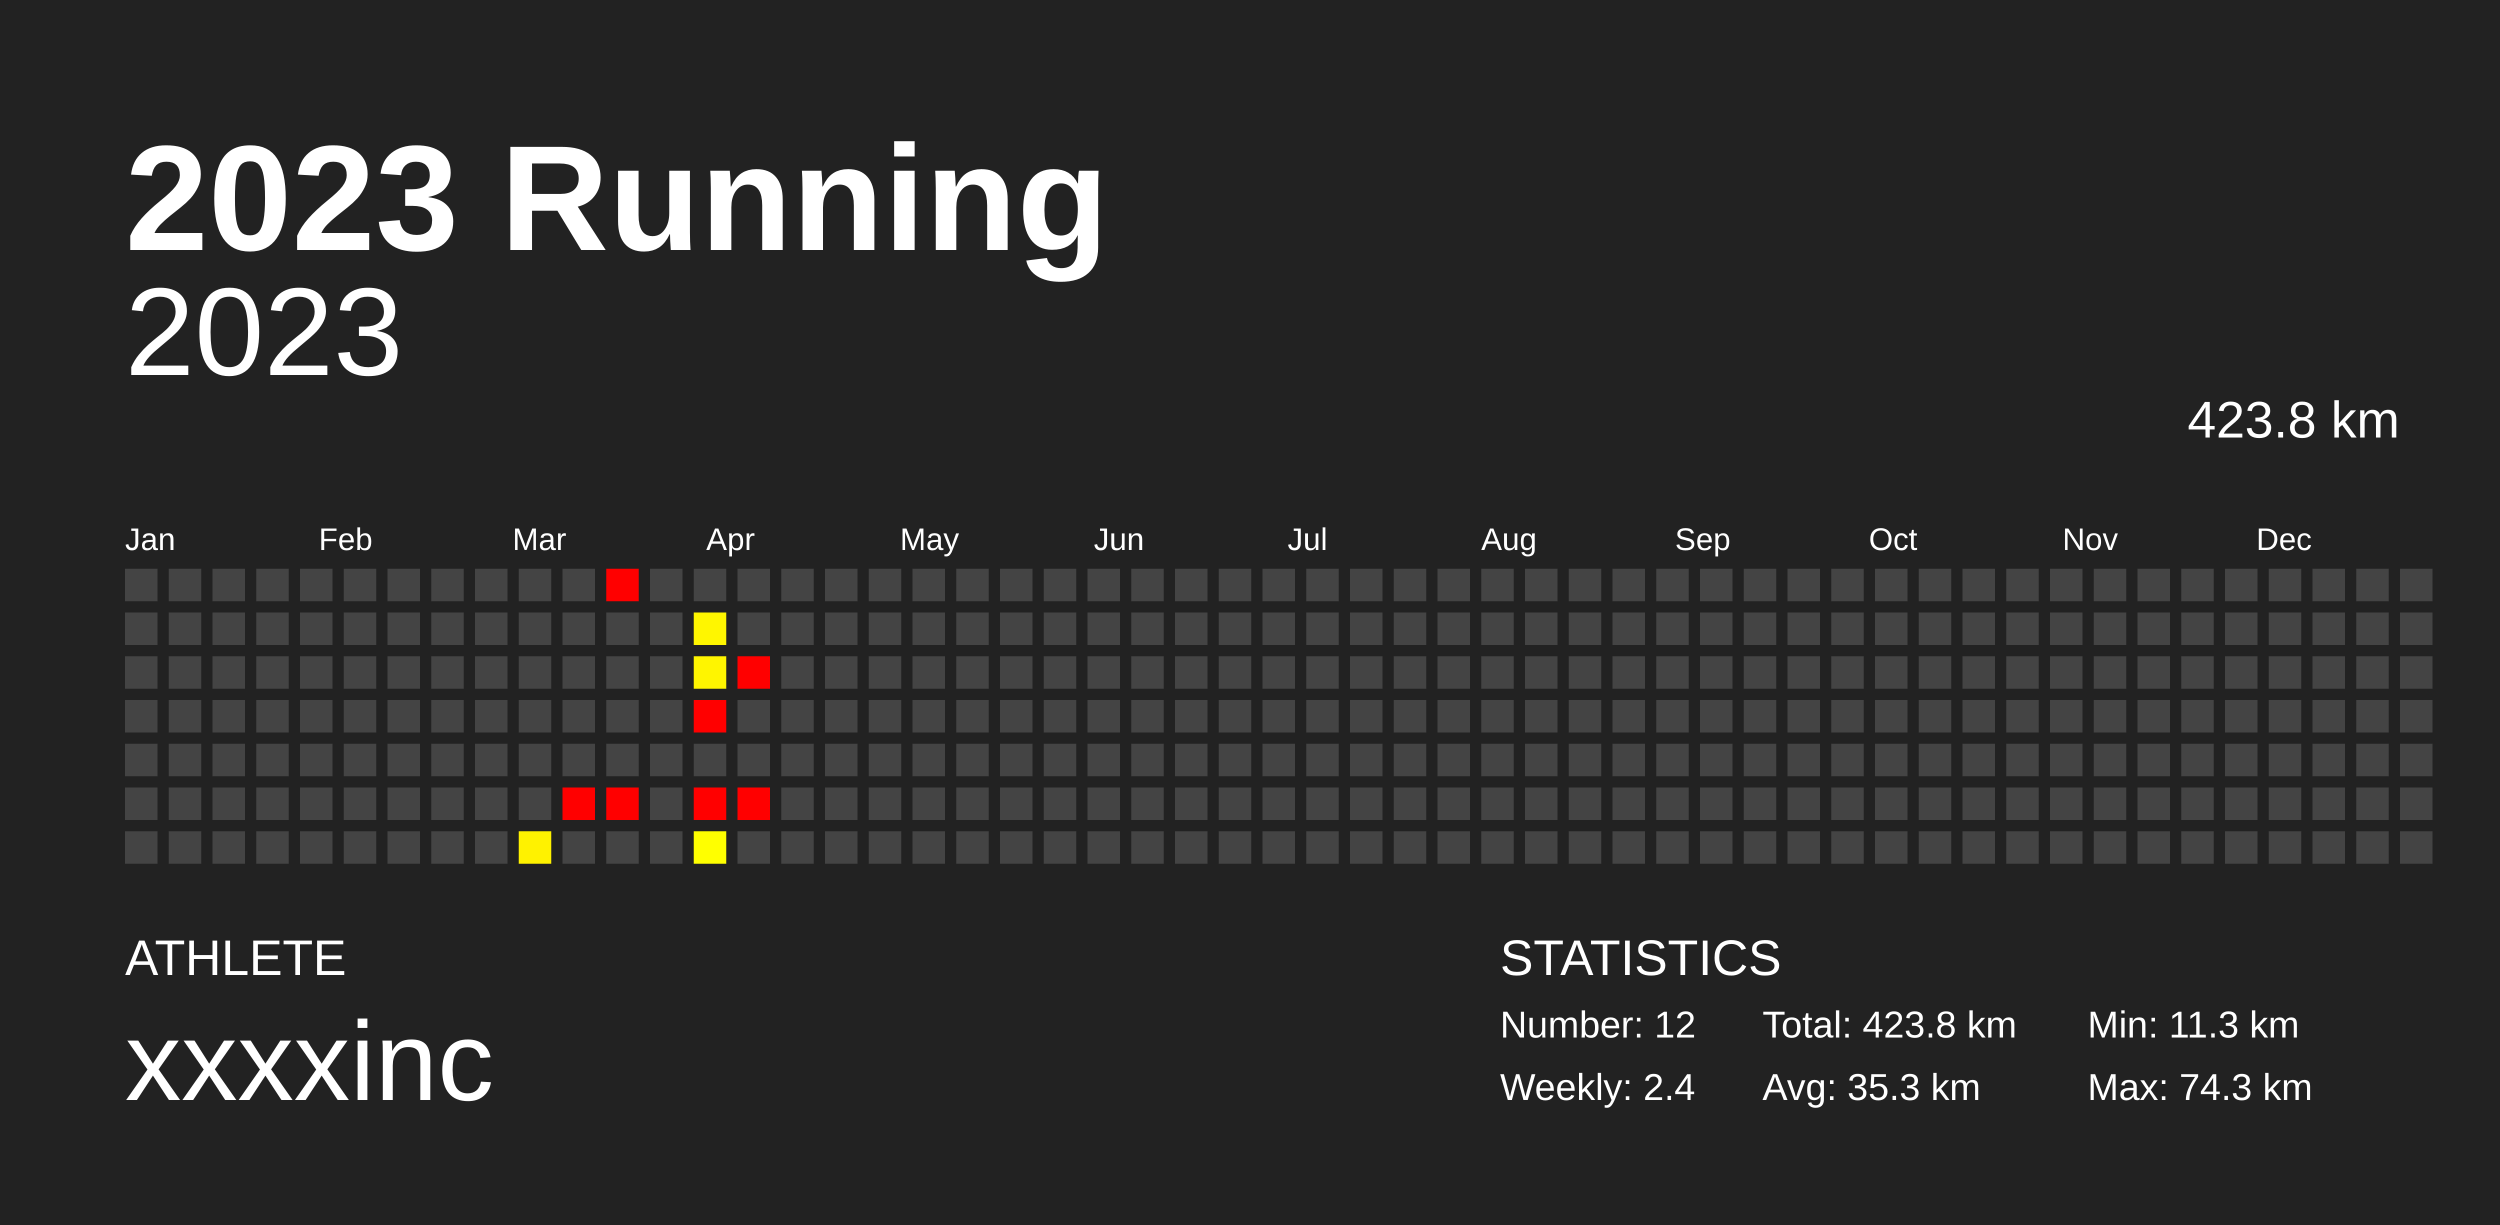
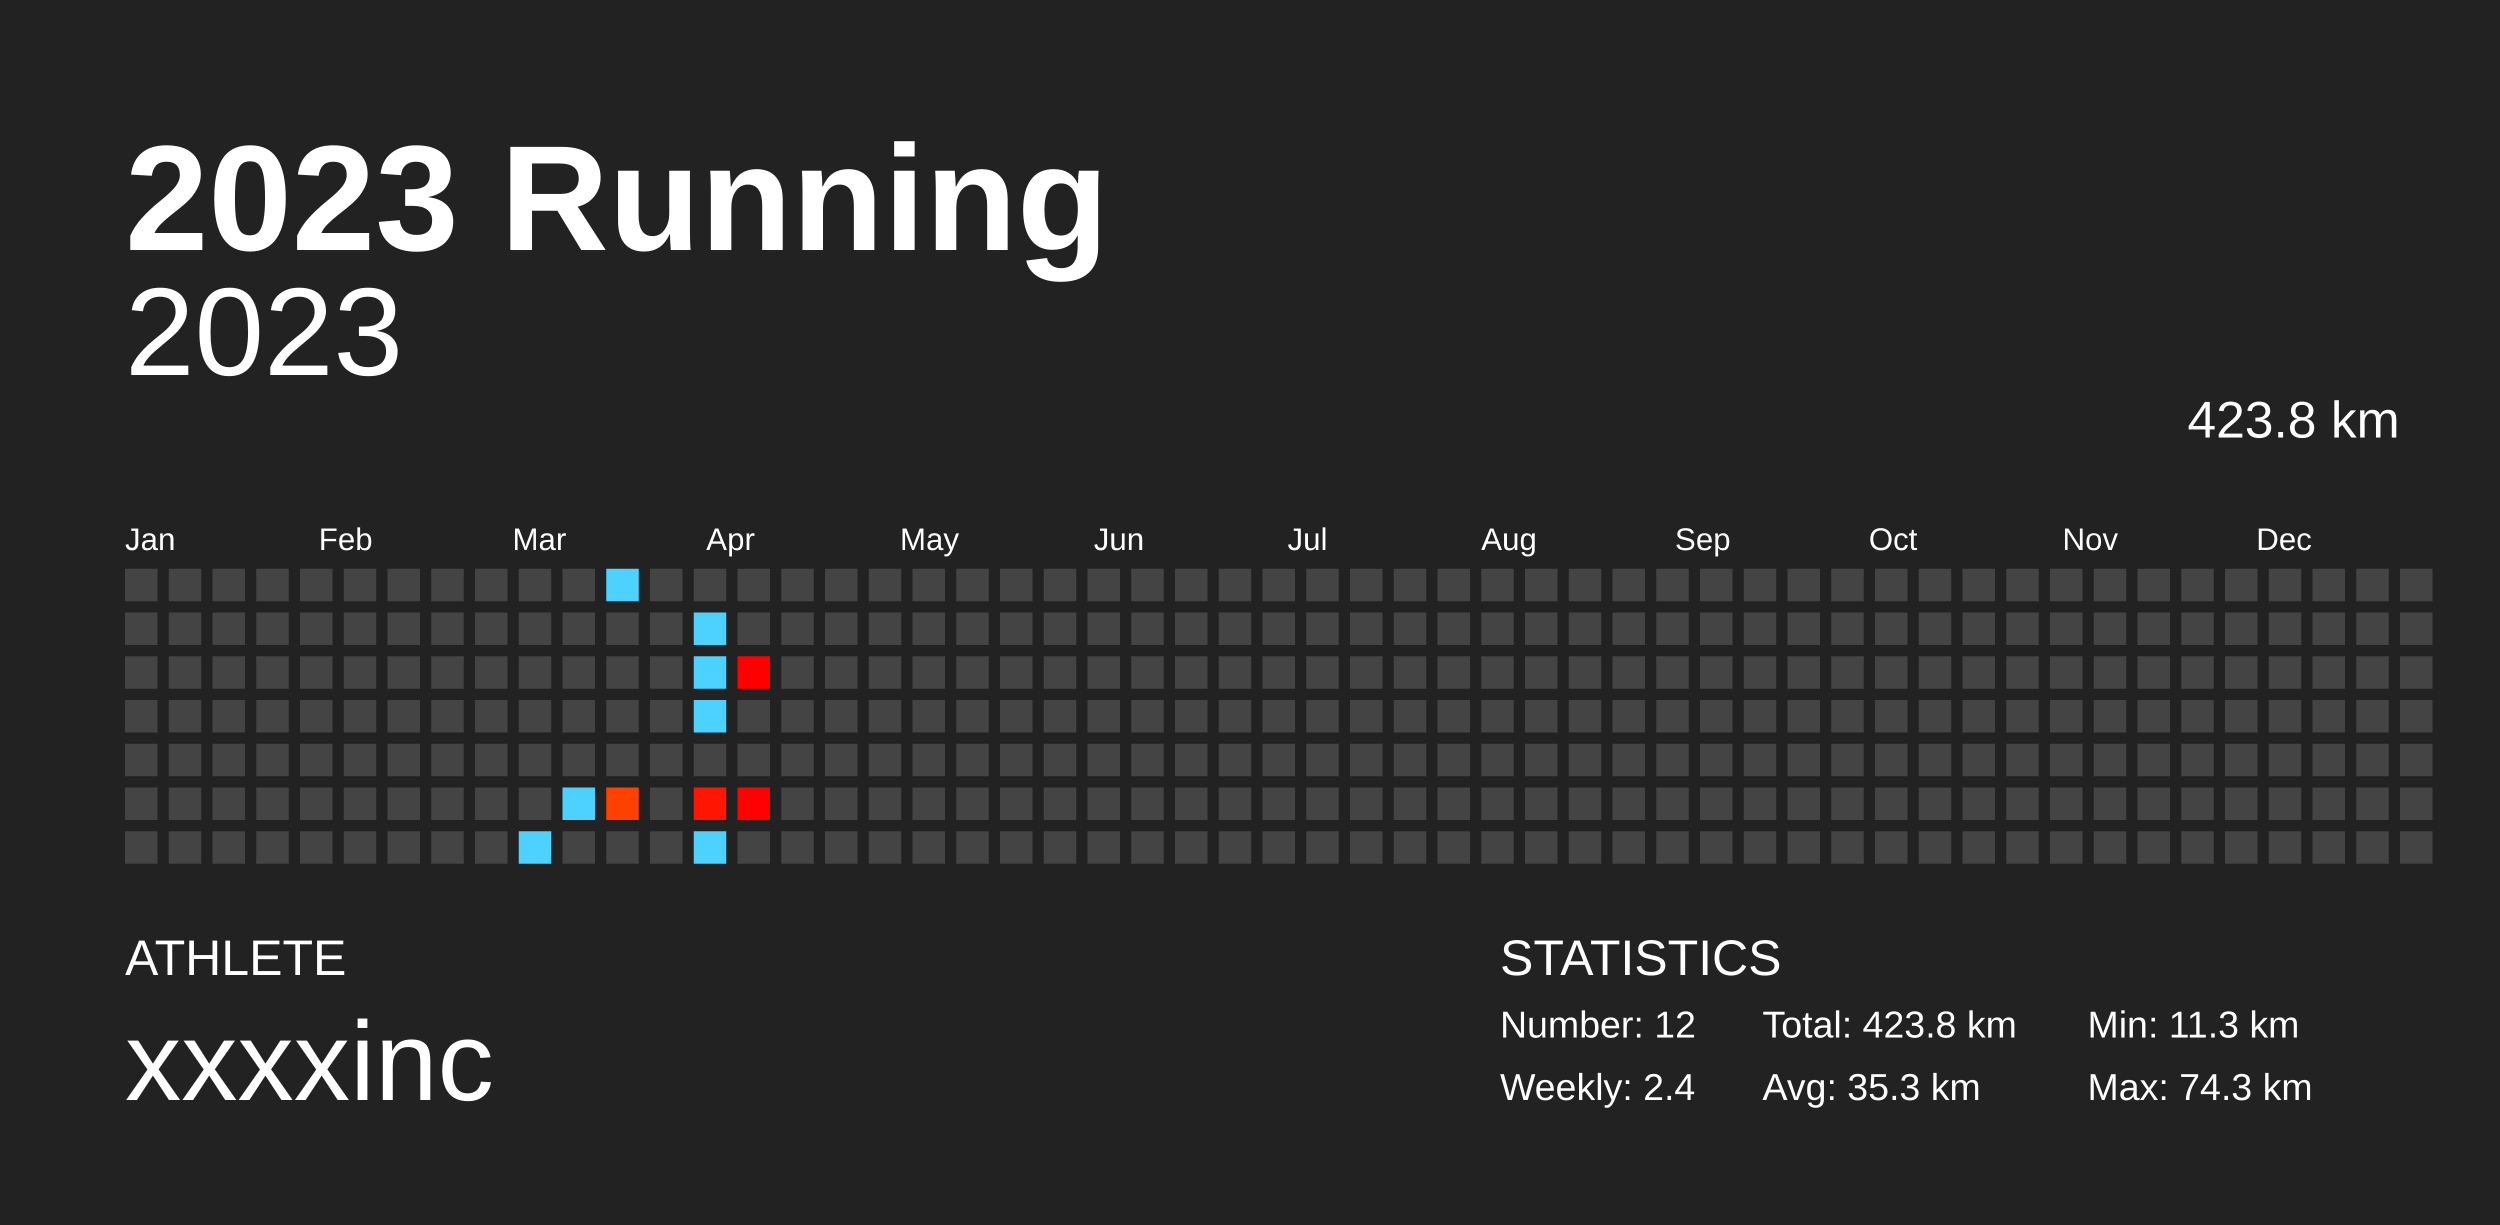
<svg xmlns="http://www.w3.org/2000/svg" baseProfile="full" height="98mm" version="1.1" viewBox="0,0,200,98" width="200mm">
  <defs />
  <rect fill="#222222" height="98" width="200" x="0" y="0" />
  <text fill="#FFFFFF" style="font-size:12px; font-family:Arial; font-weight:bold;" x="10" y="20">2023 Running</text>
  <text fill="#FFFFFF" style="font-size:4px; font-family:Arial" x="10" y="78">ATHLETE</text>
  <text fill="#FFFFFF" style="font-size:9px; font-family:Arial" x="10" y="88">xxxxinc</text>
  <text fill="#FFFFFF" style="font-size:4px; font-family:Arial" x="120" y="78">STATISTICS</text>
  <text fill="#FFFFFF" style="font-size:3px; font-family:Arial" x="120" y="83">Number: 12</text>
  <text fill="#FFFFFF" style="font-size:3px; font-family:Arial" x="120" y="88">Weekly: 2.4</text>
  <text fill="#FFFFFF" style="font-size:3px; font-family:Arial" x="141" y="83">Total: 423.8 km</text>
  <text fill="#FFFFFF" style="font-size:3px; font-family:Arial" x="141" y="88">Avg: 35.3 km</text>
  <text fill="#FFFFFF" style="font-size:3px; font-family:Arial" x="167" y="83">Min: 11.3 km</text>
  <text fill="#FFFFFF" style="font-size:3px; font-family:Arial" x="167" y="88">Max: 74.3 km</text>
  <text alignment-baseline="hanging" fill="#FFFFFF" style="font-size:10.0px; font-family:Arial;" x="10" y="30">2023</text>
  <text alignment-baseline="hanging" fill="#FFFFFF" style="font-size:4.125px; font-family:Arial;" x="175" y="35">423.8 km</text>
  <text fill="#FFFFFF" style="font-size:2.5px; font-family:Arial" x="10.0" y="44">Jan</text>
  <text fill="#FFFFFF" style="font-size:2.5px; font-family:Arial" x="25.5" y="44">Feb</text>
  <text fill="#FFFFFF" style="font-size:2.5px; font-family:Arial" x="41.0" y="44">Mar</text>
  <text fill="#FFFFFF" style="font-size:2.5px; font-family:Arial" x="56.5" y="44">Apr</text>
  <text fill="#FFFFFF" style="font-size:2.5px; font-family:Arial" x="72.0" y="44">May</text>
  <text fill="#FFFFFF" style="font-size:2.5px; font-family:Arial" x="87.5" y="44">Jun</text>
  <text fill="#FFFFFF" style="font-size:2.5px; font-family:Arial" x="103.0" y="44">Jul</text>
  <text fill="#FFFFFF" style="font-size:2.5px; font-family:Arial" x="118.5" y="44">Aug</text>
  <text fill="#FFFFFF" style="font-size:2.5px; font-family:Arial" x="134.0" y="44">Sep</text>
  <text fill="#FFFFFF" style="font-size:2.5px; font-family:Arial" x="149.5" y="44">Oct</text>
  <text fill="#FFFFFF" style="font-size:2.5px; font-family:Arial" x="165.0" y="44">Nov</text>
  <text fill="#FFFFFF" style="font-size:2.5px; font-family:Arial" x="180.5" y="44">Dec</text>
  <rect fill="#444444" height="2.6" width="2.6" x="10.0" y="45.5" />
  <rect fill="#444444" height="2.6" width="2.6" x="10.0" y="49.0" />
  <rect fill="#444444" height="2.6" width="2.6" x="10.0" y="52.5" />
  <rect fill="#444444" height="2.6" width="2.6" x="10.0" y="56.0" />
  <rect fill="#444444" height="2.6" width="2.6" x="10.0" y="59.5" />
  <rect fill="#444444" height="2.6" width="2.6" x="10.0" y="63.0" />
  <rect fill="#444444" height="2.6" width="2.6" x="10.0" y="66.5" />
  <rect fill="#444444" height="2.6" width="2.6" x="13.5" y="45.5" />
  <rect fill="#444444" height="2.6" width="2.6" x="13.5" y="49.0" />
  <rect fill="#444444" height="2.6" width="2.6" x="13.5" y="52.5" />
  <rect fill="#444444" height="2.6" width="2.6" x="13.5" y="56.0" />
  <rect fill="#444444" height="2.6" width="2.6" x="13.5" y="59.5" />
  <rect fill="#444444" height="2.6" width="2.6" x="13.5" y="63.0" />
  <rect fill="#444444" height="2.6" width="2.6" x="13.5" y="66.5" />
  <rect fill="#444444" height="2.6" width="2.6" x="17.0" y="45.5" />
  <rect fill="#444444" height="2.6" width="2.6" x="17.0" y="49.0" />
  <rect fill="#444444" height="2.6" width="2.6" x="17.0" y="52.5" />
  <rect fill="#444444" height="2.6" width="2.6" x="17.0" y="56.0" />
  <rect fill="#444444" height="2.6" width="2.6" x="17.0" y="59.5" />
  <rect fill="#444444" height="2.6" width="2.6" x="17.0" y="63.0" />
  <rect fill="#444444" height="2.6" width="2.6" x="17.0" y="66.5" />
  <rect fill="#444444" height="2.6" width="2.6" x="20.5" y="45.5" />
  <rect fill="#444444" height="2.6" width="2.6" x="20.5" y="49.0" />
  <rect fill="#444444" height="2.6" width="2.6" x="20.5" y="52.5" />
  <rect fill="#444444" height="2.6" width="2.6" x="20.5" y="56.0" />
  <rect fill="#444444" height="2.6" width="2.6" x="20.5" y="59.5" />
  <rect fill="#444444" height="2.6" width="2.6" x="20.5" y="63.0" />
  <rect fill="#444444" height="2.6" width="2.6" x="20.5" y="66.5" />
  <rect fill="#444444" height="2.6" width="2.6" x="24.0" y="45.5" />
  <rect fill="#444444" height="2.6" width="2.6" x="24.0" y="49.0" />
  <rect fill="#444444" height="2.6" width="2.6" x="24.0" y="52.5" />
  <rect fill="#444444" height="2.6" width="2.6" x="24.0" y="56.0" />
  <rect fill="#444444" height="2.6" width="2.6" x="24.0" y="59.5" />
  <rect fill="#444444" height="2.6" width="2.6" x="24.0" y="63.0" />
  <rect fill="#444444" height="2.6" width="2.6" x="24.0" y="66.5" />
  <rect fill="#444444" height="2.6" width="2.6" x="27.5" y="45.5" />
  <rect fill="#444444" height="2.6" width="2.6" x="27.5" y="49.0" />
  <rect fill="#444444" height="2.6" width="2.6" x="27.5" y="52.5" />
  <rect fill="#444444" height="2.6" width="2.6" x="27.5" y="56.0" />
  <rect fill="#444444" height="2.6" width="2.6" x="27.5" y="59.5" />
  <rect fill="#444444" height="2.6" width="2.6" x="27.5" y="63.0" />
  <rect fill="#444444" height="2.6" width="2.6" x="27.5" y="66.5" />
  <rect fill="#444444" height="2.6" width="2.6" x="31.0" y="45.5" />
  <rect fill="#444444" height="2.6" width="2.6" x="31.0" y="49.0" />
  <rect fill="#444444" height="2.6" width="2.6" x="31.0" y="52.5" />
  <rect fill="#444444" height="2.6" width="2.6" x="31.0" y="56.0" />
  <rect fill="#444444" height="2.6" width="2.6" x="31.0" y="59.5" />
  <rect fill="#444444" height="2.6" width="2.6" x="31.0" y="63.0" />
  <rect fill="#444444" height="2.6" width="2.6" x="31.0" y="66.5" />
  <rect fill="#444444" height="2.6" width="2.6" x="34.5" y="45.5" />
  <rect fill="#444444" height="2.6" width="2.6" x="34.5" y="49.0" />
  <rect fill="#444444" height="2.6" width="2.6" x="34.5" y="52.5" />
  <rect fill="#444444" height="2.6" width="2.6" x="34.5" y="56.0" />
  <rect fill="#444444" height="2.6" width="2.6" x="34.5" y="59.5" />
  <rect fill="#444444" height="2.6" width="2.6" x="34.5" y="63.0" />
  <rect fill="#444444" height="2.6" width="2.6" x="34.5" y="66.5" />
  <rect fill="#444444" height="2.6" width="2.6" x="38.0" y="45.5" />
  <rect fill="#444444" height="2.6" width="2.6" x="38.0" y="49.0" />
  <rect fill="#444444" height="2.6" width="2.6" x="38.0" y="52.5" />
  <rect fill="#444444" height="2.6" width="2.6" x="38.0" y="56.0" />
  <rect fill="#444444" height="2.6" width="2.6" x="38.0" y="59.5" />
  <rect fill="#444444" height="2.6" width="2.6" x="38.0" y="63.0" />
  <rect fill="#444444" height="2.6" width="2.6" x="38.0" y="66.5" />
  <rect fill="#444444" height="2.6" width="2.6" x="41.5" y="45.5" />
  <rect fill="#444444" height="2.6" width="2.6" x="41.5" y="49.0" />
  <rect fill="#444444" height="2.6" width="2.6" x="41.5" y="52.5" />
  <rect fill="#444444" height="2.6" width="2.6" x="41.5" y="56.0" />
  <rect fill="#444444" height="2.6" width="2.6" x="41.5" y="59.5" />
  <rect fill="#444444" height="2.6" width="2.6" x="41.5" y="63.0" />
-   <rect fill="#fff200" height="2.6" width="2.6" x="41.5" y="66.5" />
+   <rect fill="#4dd2ff" height="2.6" width="2.6" x="41.5" y="66.5" />
  <rect fill="#444444" height="2.6" width="2.6" x="45.0" y="45.5" />
  <rect fill="#444444" height="2.6" width="2.6" x="45.0" y="49.0" />
  <rect fill="#444444" height="2.6" width="2.6" x="45.0" y="52.5" />
  <rect fill="#444444" height="2.6" width="2.6" x="45.0" y="56.0" />
  <rect fill="#444444" height="2.6" width="2.6" x="45.0" y="59.5" />
-   <rect fill="red" height="2.6" width="2.6" x="45.0" y="63.0" />
+   <rect fill="#4dd2ff" height="2.6" width="2.6" x="45.0" y="63.0" />
  <rect fill="#444444" height="2.6" width="2.6" x="45.0" y="66.5" />
-   <rect fill="red" height="2.6" width="2.6" x="48.5" y="45.5" />
+   <rect fill="#4dd2ff" height="2.6" width="2.6" x="48.5" y="45.5" />
  <rect fill="#444444" height="2.6" width="2.6" x="48.5" y="49.0" />
  <rect fill="#444444" height="2.6" width="2.6" x="48.5" y="52.5" />
  <rect fill="#444444" height="2.6" width="2.6" x="48.5" y="56.0" />
  <rect fill="#444444" height="2.6" width="2.6" x="48.5" y="59.5" />
-   <rect fill="red" height="2.6" width="2.6" x="48.5" y="63.0" />
+   <rect fill="#ff4100" height="2.6" width="2.6" x="48.5" y="63.0" />
  <rect fill="#444444" height="2.6" width="2.6" x="48.5" y="66.5" />
  <rect fill="#444444" height="2.6" width="2.6" x="52.0" y="45.5" />
  <rect fill="#444444" height="2.6" width="2.6" x="52.0" y="49.0" />
  <rect fill="#444444" height="2.6" width="2.6" x="52.0" y="52.5" />
  <rect fill="#444444" height="2.6" width="2.6" x="52.0" y="56.0" />
  <rect fill="#444444" height="2.6" width="2.6" x="52.0" y="59.5" />
  <rect fill="#444444" height="2.6" width="2.6" x="52.0" y="63.0" />
  <rect fill="#444444" height="2.6" width="2.6" x="52.0" y="66.5" />
  <rect fill="#444444" height="2.6" width="2.6" x="55.5" y="45.5" />
-   <rect fill="#fff600" height="2.6" width="2.6" x="55.5" y="49.0" />
-   <rect fill="#fff500" height="2.6" width="2.6" x="55.5" y="52.5" />
-   <rect fill="red" height="2.6" width="2.6" x="55.5" y="56.0" />
+   <rect fill="#4dd2ff" height="2.6" width="2.6" x="55.5" y="49.0" />
+   <rect fill="#4dd2ff" height="2.6" width="2.6" x="55.5" y="52.5" />
+   <rect fill="#4dd2ff" height="2.6" width="2.6" x="55.5" y="56.0" />
  <rect fill="#444444" height="2.6" width="2.6" x="55.5" y="59.5" />
-   <rect fill="red" height="2.6" width="2.6" x="55.5" y="63.0" />
-   <rect fill="#ffff00" height="2.6" width="2.6" x="55.5" y="66.5" />
+   <rect fill="#ff1500" height="2.6" width="2.6" x="55.5" y="63.0" />
+   <rect fill="#4dd2ff" height="2.6" width="2.6" x="55.5" y="66.5" />
  <rect fill="#444444" height="2.6" width="2.6" x="59.0" y="45.5" />
  <rect fill="#444444" height="2.6" width="2.6" x="59.0" y="49.0" />
-   <rect fill="red" height="2.6" width="2.6" x="59.0" y="52.5" />
+   <rect fill="#ff0000" height="2.6" width="2.6" x="59.0" y="52.5" />
  <rect fill="#444444" height="2.6" width="2.6" x="59.0" y="56.0" />
  <rect fill="#444444" height="2.6" width="2.6" x="59.0" y="59.5" />
-   <rect fill="red" height="2.6" width="2.6" x="59.0" y="63.0" />
+   <rect fill="#ff0200" height="2.6" width="2.6" x="59.0" y="63.0" />
  <rect fill="#444444" height="2.6" width="2.6" x="59.0" y="66.5" />
  <rect fill="#444444" height="2.6" width="2.6" x="62.5" y="45.5" />
  <rect fill="#444444" height="2.6" width="2.6" x="62.5" y="49.0" />
  <rect fill="#444444" height="2.6" width="2.6" x="62.5" y="52.5" />
  <rect fill="#444444" height="2.6" width="2.6" x="62.5" y="56.0" />
  <rect fill="#444444" height="2.6" width="2.6" x="62.5" y="59.5" />
  <rect fill="#444444" height="2.6" width="2.6" x="62.5" y="63.0" />
  <rect fill="#444444" height="2.6" width="2.6" x="62.5" y="66.5" />
  <rect fill="#444444" height="2.6" width="2.6" x="66.0" y="45.5" />
  <rect fill="#444444" height="2.6" width="2.6" x="66.0" y="49.0" />
  <rect fill="#444444" height="2.6" width="2.6" x="66.0" y="52.5" />
  <rect fill="#444444" height="2.6" width="2.6" x="66.0" y="56.0" />
  <rect fill="#444444" height="2.6" width="2.6" x="66.0" y="59.5" />
  <rect fill="#444444" height="2.6" width="2.6" x="66.0" y="63.0" />
  <rect fill="#444444" height="2.6" width="2.6" x="66.0" y="66.5" />
  <rect fill="#444444" height="2.6" width="2.6" x="69.5" y="45.5" />
  <rect fill="#444444" height="2.6" width="2.6" x="69.5" y="49.0" />
  <rect fill="#444444" height="2.6" width="2.6" x="69.5" y="52.5" />
  <rect fill="#444444" height="2.6" width="2.6" x="69.5" y="56.0" />
  <rect fill="#444444" height="2.6" width="2.6" x="69.5" y="59.5" />
  <rect fill="#444444" height="2.6" width="2.6" x="69.5" y="63.0" />
  <rect fill="#444444" height="2.6" width="2.6" x="69.5" y="66.5" />
  <rect fill="#444444" height="2.6" width="2.6" x="73.0" y="45.5" />
  <rect fill="#444444" height="2.6" width="2.6" x="73.0" y="49.0" />
  <rect fill="#444444" height="2.6" width="2.6" x="73.0" y="52.5" />
  <rect fill="#444444" height="2.6" width="2.6" x="73.0" y="56.0" />
  <rect fill="#444444" height="2.6" width="2.6" x="73.0" y="59.5" />
  <rect fill="#444444" height="2.6" width="2.6" x="73.0" y="63.0" />
  <rect fill="#444444" height="2.6" width="2.6" x="73.0" y="66.5" />
  <rect fill="#444444" height="2.6" width="2.6" x="76.5" y="45.5" />
  <rect fill="#444444" height="2.6" width="2.6" x="76.5" y="49.0" />
  <rect fill="#444444" height="2.6" width="2.6" x="76.5" y="52.5" />
  <rect fill="#444444" height="2.6" width="2.6" x="76.5" y="56.0" />
  <rect fill="#444444" height="2.6" width="2.6" x="76.5" y="59.5" />
  <rect fill="#444444" height="2.6" width="2.6" x="76.5" y="63.0" />
  <rect fill="#444444" height="2.6" width="2.6" x="76.5" y="66.5" />
  <rect fill="#444444" height="2.6" width="2.6" x="80.0" y="45.5" />
  <rect fill="#444444" height="2.6" width="2.6" x="80.0" y="49.0" />
  <rect fill="#444444" height="2.6" width="2.6" x="80.0" y="52.5" />
  <rect fill="#444444" height="2.6" width="2.6" x="80.0" y="56.0" />
  <rect fill="#444444" height="2.6" width="2.6" x="80.0" y="59.5" />
  <rect fill="#444444" height="2.6" width="2.6" x="80.0" y="63.0" />
  <rect fill="#444444" height="2.6" width="2.6" x="80.0" y="66.5" />
  <rect fill="#444444" height="2.6" width="2.6" x="83.5" y="45.5" />
  <rect fill="#444444" height="2.6" width="2.6" x="83.5" y="49.0" />
  <rect fill="#444444" height="2.6" width="2.6" x="83.5" y="52.5" />
  <rect fill="#444444" height="2.6" width="2.6" x="83.5" y="56.0" />
  <rect fill="#444444" height="2.6" width="2.6" x="83.5" y="59.5" />
  <rect fill="#444444" height="2.6" width="2.6" x="83.5" y="63.0" />
  <rect fill="#444444" height="2.6" width="2.6" x="83.5" y="66.5" />
  <rect fill="#444444" height="2.6" width="2.6" x="87.0" y="45.5" />
  <rect fill="#444444" height="2.6" width="2.6" x="87.0" y="49.0" />
  <rect fill="#444444" height="2.6" width="2.6" x="87.0" y="52.5" />
  <rect fill="#444444" height="2.6" width="2.6" x="87.0" y="56.0" />
  <rect fill="#444444" height="2.6" width="2.6" x="87.0" y="59.5" />
  <rect fill="#444444" height="2.6" width="2.6" x="87.0" y="63.0" />
  <rect fill="#444444" height="2.6" width="2.6" x="87.0" y="66.5" />
  <rect fill="#444444" height="2.6" width="2.6" x="90.5" y="45.5" />
  <rect fill="#444444" height="2.6" width="2.6" x="90.5" y="49.0" />
  <rect fill="#444444" height="2.6" width="2.6" x="90.5" y="52.5" />
  <rect fill="#444444" height="2.6" width="2.6" x="90.5" y="56.0" />
  <rect fill="#444444" height="2.6" width="2.6" x="90.5" y="59.5" />
  <rect fill="#444444" height="2.6" width="2.6" x="90.5" y="63.0" />
  <rect fill="#444444" height="2.6" width="2.6" x="90.5" y="66.5" />
  <rect fill="#444444" height="2.6" width="2.6" x="94.0" y="45.5" />
  <rect fill="#444444" height="2.6" width="2.6" x="94.0" y="49.0" />
  <rect fill="#444444" height="2.6" width="2.6" x="94.0" y="52.5" />
  <rect fill="#444444" height="2.6" width="2.6" x="94.0" y="56.0" />
  <rect fill="#444444" height="2.6" width="2.6" x="94.0" y="59.5" />
  <rect fill="#444444" height="2.6" width="2.6" x="94.0" y="63.0" />
  <rect fill="#444444" height="2.6" width="2.6" x="94.0" y="66.5" />
  <rect fill="#444444" height="2.6" width="2.6" x="97.5" y="45.5" />
  <rect fill="#444444" height="2.6" width="2.6" x="97.5" y="49.0" />
  <rect fill="#444444" height="2.6" width="2.6" x="97.5" y="52.5" />
  <rect fill="#444444" height="2.6" width="2.6" x="97.5" y="56.0" />
  <rect fill="#444444" height="2.6" width="2.6" x="97.5" y="59.5" />
  <rect fill="#444444" height="2.6" width="2.6" x="97.5" y="63.0" />
  <rect fill="#444444" height="2.6" width="2.6" x="97.5" y="66.5" />
  <rect fill="#444444" height="2.6" width="2.6" x="101.0" y="45.5" />
  <rect fill="#444444" height="2.6" width="2.6" x="101.0" y="49.0" />
  <rect fill="#444444" height="2.6" width="2.6" x="101.0" y="52.5" />
  <rect fill="#444444" height="2.6" width="2.6" x="101.0" y="56.0" />
  <rect fill="#444444" height="2.6" width="2.6" x="101.0" y="59.5" />
  <rect fill="#444444" height="2.6" width="2.6" x="101.0" y="63.0" />
  <rect fill="#444444" height="2.6" width="2.6" x="101.0" y="66.5" />
  <rect fill="#444444" height="2.6" width="2.6" x="104.5" y="45.5" />
  <rect fill="#444444" height="2.6" width="2.6" x="104.5" y="49.0" />
  <rect fill="#444444" height="2.6" width="2.6" x="104.5" y="52.5" />
  <rect fill="#444444" height="2.6" width="2.6" x="104.5" y="56.0" />
  <rect fill="#444444" height="2.6" width="2.6" x="104.5" y="59.5" />
  <rect fill="#444444" height="2.6" width="2.6" x="104.5" y="63.0" />
  <rect fill="#444444" height="2.6" width="2.6" x="104.5" y="66.5" />
  <rect fill="#444444" height="2.6" width="2.6" x="108.0" y="45.5" />
  <rect fill="#444444" height="2.6" width="2.6" x="108.0" y="49.0" />
  <rect fill="#444444" height="2.6" width="2.6" x="108.0" y="52.5" />
  <rect fill="#444444" height="2.6" width="2.6" x="108.0" y="56.0" />
  <rect fill="#444444" height="2.6" width="2.6" x="108.0" y="59.5" />
  <rect fill="#444444" height="2.6" width="2.6" x="108.0" y="63.0" />
  <rect fill="#444444" height="2.6" width="2.6" x="108.0" y="66.5" />
  <rect fill="#444444" height="2.6" width="2.6" x="111.5" y="45.5" />
  <rect fill="#444444" height="2.6" width="2.6" x="111.5" y="49.0" />
  <rect fill="#444444" height="2.6" width="2.6" x="111.5" y="52.5" />
  <rect fill="#444444" height="2.6" width="2.6" x="111.5" y="56.0" />
  <rect fill="#444444" height="2.6" width="2.6" x="111.5" y="59.5" />
  <rect fill="#444444" height="2.6" width="2.6" x="111.5" y="63.0" />
  <rect fill="#444444" height="2.6" width="2.6" x="111.5" y="66.5" />
  <rect fill="#444444" height="2.6" width="2.6" x="115.0" y="45.5" />
  <rect fill="#444444" height="2.6" width="2.6" x="115.0" y="49.0" />
  <rect fill="#444444" height="2.6" width="2.6" x="115.0" y="52.5" />
  <rect fill="#444444" height="2.6" width="2.6" x="115.0" y="56.0" />
  <rect fill="#444444" height="2.6" width="2.6" x="115.0" y="59.5" />
  <rect fill="#444444" height="2.6" width="2.6" x="115.0" y="63.0" />
  <rect fill="#444444" height="2.6" width="2.6" x="115.0" y="66.5" />
  <rect fill="#444444" height="2.6" width="2.6" x="118.5" y="45.5" />
  <rect fill="#444444" height="2.6" width="2.6" x="118.5" y="49.0" />
  <rect fill="#444444" height="2.6" width="2.6" x="118.5" y="52.5" />
  <rect fill="#444444" height="2.6" width="2.6" x="118.5" y="56.0" />
  <rect fill="#444444" height="2.6" width="2.6" x="118.5" y="59.5" />
  <rect fill="#444444" height="2.6" width="2.6" x="118.5" y="63.0" />
  <rect fill="#444444" height="2.6" width="2.6" x="118.5" y="66.5" />
  <rect fill="#444444" height="2.6" width="2.6" x="122.0" y="45.5" />
  <rect fill="#444444" height="2.6" width="2.6" x="122.0" y="49.0" />
  <rect fill="#444444" height="2.6" width="2.6" x="122.0" y="52.5" />
  <rect fill="#444444" height="2.6" width="2.6" x="122.0" y="56.0" />
  <rect fill="#444444" height="2.6" width="2.6" x="122.0" y="59.5" />
  <rect fill="#444444" height="2.6" width="2.6" x="122.0" y="63.0" />
  <rect fill="#444444" height="2.6" width="2.6" x="122.0" y="66.5" />
  <rect fill="#444444" height="2.6" width="2.6" x="125.5" y="45.5" />
  <rect fill="#444444" height="2.6" width="2.6" x="125.5" y="49.0" />
  <rect fill="#444444" height="2.6" width="2.6" x="125.5" y="52.5" />
  <rect fill="#444444" height="2.6" width="2.6" x="125.5" y="56.0" />
  <rect fill="#444444" height="2.6" width="2.6" x="125.5" y="59.5" />
  <rect fill="#444444" height="2.6" width="2.6" x="125.5" y="63.0" />
  <rect fill="#444444" height="2.6" width="2.6" x="125.5" y="66.5" />
  <rect fill="#444444" height="2.6" width="2.6" x="129.0" y="45.5" />
  <rect fill="#444444" height="2.6" width="2.6" x="129.0" y="49.0" />
  <rect fill="#444444" height="2.6" width="2.6" x="129.0" y="52.5" />
  <rect fill="#444444" height="2.6" width="2.6" x="129.0" y="56.0" />
  <rect fill="#444444" height="2.6" width="2.6" x="129.0" y="59.5" />
  <rect fill="#444444" height="2.6" width="2.6" x="129.0" y="63.0" />
  <rect fill="#444444" height="2.6" width="2.6" x="129.0" y="66.5" />
  <rect fill="#444444" height="2.6" width="2.6" x="132.5" y="45.5" />
  <rect fill="#444444" height="2.6" width="2.6" x="132.5" y="49.0" />
  <rect fill="#444444" height="2.6" width="2.6" x="132.5" y="52.5" />
  <rect fill="#444444" height="2.6" width="2.6" x="132.5" y="56.0" />
  <rect fill="#444444" height="2.6" width="2.6" x="132.5" y="59.5" />
  <rect fill="#444444" height="2.6" width="2.6" x="132.5" y="63.0" />
  <rect fill="#444444" height="2.6" width="2.6" x="132.5" y="66.5" />
  <rect fill="#444444" height="2.6" width="2.6" x="136.0" y="45.5" />
  <rect fill="#444444" height="2.6" width="2.6" x="136.0" y="49.0" />
  <rect fill="#444444" height="2.6" width="2.6" x="136.0" y="52.5" />
  <rect fill="#444444" height="2.6" width="2.6" x="136.0" y="56.0" />
  <rect fill="#444444" height="2.6" width="2.6" x="136.0" y="59.5" />
  <rect fill="#444444" height="2.6" width="2.6" x="136.0" y="63.0" />
  <rect fill="#444444" height="2.6" width="2.6" x="136.0" y="66.5" />
  <rect fill="#444444" height="2.6" width="2.6" x="139.5" y="45.5" />
  <rect fill="#444444" height="2.6" width="2.6" x="139.5" y="49.0" />
  <rect fill="#444444" height="2.6" width="2.6" x="139.5" y="52.5" />
  <rect fill="#444444" height="2.6" width="2.6" x="139.5" y="56.0" />
  <rect fill="#444444" height="2.6" width="2.6" x="139.5" y="59.5" />
  <rect fill="#444444" height="2.6" width="2.6" x="139.5" y="63.0" />
  <rect fill="#444444" height="2.6" width="2.6" x="139.5" y="66.5" />
  <rect fill="#444444" height="2.6" width="2.6" x="143.0" y="45.5" />
  <rect fill="#444444" height="2.6" width="2.6" x="143.0" y="49.0" />
  <rect fill="#444444" height="2.6" width="2.6" x="143.0" y="52.5" />
  <rect fill="#444444" height="2.6" width="2.6" x="143.0" y="56.0" />
  <rect fill="#444444" height="2.6" width="2.6" x="143.0" y="59.5" />
  <rect fill="#444444" height="2.6" width="2.6" x="143.0" y="63.0" />
  <rect fill="#444444" height="2.6" width="2.6" x="143.0" y="66.5" />
  <rect fill="#444444" height="2.6" width="2.6" x="146.5" y="45.5" />
  <rect fill="#444444" height="2.6" width="2.6" x="146.5" y="49.0" />
  <rect fill="#444444" height="2.6" width="2.6" x="146.5" y="52.5" />
  <rect fill="#444444" height="2.6" width="2.6" x="146.5" y="56.0" />
  <rect fill="#444444" height="2.6" width="2.6" x="146.5" y="59.5" />
  <rect fill="#444444" height="2.6" width="2.6" x="146.5" y="63.0" />
  <rect fill="#444444" height="2.6" width="2.6" x="146.5" y="66.5" />
  <rect fill="#444444" height="2.6" width="2.6" x="150.0" y="45.5" />
  <rect fill="#444444" height="2.6" width="2.6" x="150.0" y="49.0" />
  <rect fill="#444444" height="2.6" width="2.6" x="150.0" y="52.5" />
  <rect fill="#444444" height="2.6" width="2.6" x="150.0" y="56.0" />
  <rect fill="#444444" height="2.6" width="2.6" x="150.0" y="59.5" />
  <rect fill="#444444" height="2.6" width="2.6" x="150.0" y="63.0" />
  <rect fill="#444444" height="2.6" width="2.6" x="150.0" y="66.5" />
  <rect fill="#444444" height="2.6" width="2.6" x="153.5" y="45.5" />
  <rect fill="#444444" height="2.6" width="2.6" x="153.5" y="49.0" />
  <rect fill="#444444" height="2.6" width="2.6" x="153.5" y="52.5" />
  <rect fill="#444444" height="2.6" width="2.6" x="153.5" y="56.0" />
  <rect fill="#444444" height="2.6" width="2.6" x="153.5" y="59.5" />
  <rect fill="#444444" height="2.6" width="2.6" x="153.5" y="63.0" />
  <rect fill="#444444" height="2.6" width="2.6" x="153.5" y="66.5" />
  <rect fill="#444444" height="2.6" width="2.6" x="157.0" y="45.5" />
  <rect fill="#444444" height="2.6" width="2.6" x="157.0" y="49.0" />
  <rect fill="#444444" height="2.6" width="2.6" x="157.0" y="52.5" />
  <rect fill="#444444" height="2.6" width="2.6" x="157.0" y="56.0" />
  <rect fill="#444444" height="2.6" width="2.6" x="157.0" y="59.5" />
  <rect fill="#444444" height="2.6" width="2.6" x="157.0" y="63.0" />
  <rect fill="#444444" height="2.6" width="2.6" x="157.0" y="66.5" />
  <rect fill="#444444" height="2.6" width="2.6" x="160.5" y="45.5" />
  <rect fill="#444444" height="2.6" width="2.6" x="160.5" y="49.0" />
  <rect fill="#444444" height="2.6" width="2.6" x="160.5" y="52.5" />
  <rect fill="#444444" height="2.6" width="2.6" x="160.5" y="56.0" />
  <rect fill="#444444" height="2.6" width="2.6" x="160.5" y="59.5" />
  <rect fill="#444444" height="2.6" width="2.6" x="160.5" y="63.0" />
  <rect fill="#444444" height="2.6" width="2.6" x="160.5" y="66.5" />
  <rect fill="#444444" height="2.6" width="2.6" x="164.0" y="45.5" />
  <rect fill="#444444" height="2.6" width="2.6" x="164.0" y="49.0" />
  <rect fill="#444444" height="2.6" width="2.6" x="164.0" y="52.5" />
  <rect fill="#444444" height="2.6" width="2.6" x="164.0" y="56.0" />
  <rect fill="#444444" height="2.6" width="2.6" x="164.0" y="59.5" />
  <rect fill="#444444" height="2.6" width="2.6" x="164.0" y="63.0" />
  <rect fill="#444444" height="2.6" width="2.6" x="164.0" y="66.5" />
  <rect fill="#444444" height="2.6" width="2.6" x="167.5" y="45.5" />
  <rect fill="#444444" height="2.6" width="2.6" x="167.5" y="49.0" />
  <rect fill="#444444" height="2.6" width="2.6" x="167.5" y="52.5" />
  <rect fill="#444444" height="2.6" width="2.6" x="167.5" y="56.0" />
  <rect fill="#444444" height="2.6" width="2.6" x="167.5" y="59.5" />
  <rect fill="#444444" height="2.6" width="2.6" x="167.5" y="63.0" />
  <rect fill="#444444" height="2.6" width="2.6" x="167.5" y="66.5" />
  <rect fill="#444444" height="2.6" width="2.6" x="171.0" y="45.5" />
  <rect fill="#444444" height="2.6" width="2.6" x="171.0" y="49.0" />
  <rect fill="#444444" height="2.6" width="2.6" x="171.0" y="52.5" />
  <rect fill="#444444" height="2.6" width="2.6" x="171.0" y="56.0" />
  <rect fill="#444444" height="2.6" width="2.6" x="171.0" y="59.5" />
  <rect fill="#444444" height="2.6" width="2.6" x="171.0" y="63.0" />
  <rect fill="#444444" height="2.6" width="2.6" x="171.0" y="66.5" />
  <rect fill="#444444" height="2.6" width="2.6" x="174.5" y="45.5" />
  <rect fill="#444444" height="2.6" width="2.6" x="174.5" y="49.0" />
  <rect fill="#444444" height="2.6" width="2.6" x="174.5" y="52.5" />
  <rect fill="#444444" height="2.6" width="2.6" x="174.5" y="56.0" />
  <rect fill="#444444" height="2.6" width="2.6" x="174.5" y="59.5" />
  <rect fill="#444444" height="2.6" width="2.6" x="174.5" y="63.0" />
  <rect fill="#444444" height="2.6" width="2.6" x="174.5" y="66.5" />
  <rect fill="#444444" height="2.6" width="2.6" x="178.0" y="45.5" />
  <rect fill="#444444" height="2.6" width="2.6" x="178.0" y="49.0" />
  <rect fill="#444444" height="2.6" width="2.6" x="178.0" y="52.5" />
  <rect fill="#444444" height="2.6" width="2.6" x="178.0" y="56.0" />
  <rect fill="#444444" height="2.6" width="2.6" x="178.0" y="59.5" />
  <rect fill="#444444" height="2.6" width="2.6" x="178.0" y="63.0" />
  <rect fill="#444444" height="2.6" width="2.6" x="178.0" y="66.5" />
  <rect fill="#444444" height="2.6" width="2.6" x="181.5" y="45.5" />
  <rect fill="#444444" height="2.6" width="2.6" x="181.5" y="49.0" />
  <rect fill="#444444" height="2.6" width="2.6" x="181.5" y="52.5" />
  <rect fill="#444444" height="2.6" width="2.6" x="181.5" y="56.0" />
  <rect fill="#444444" height="2.6" width="2.6" x="181.5" y="59.5" />
  <rect fill="#444444" height="2.6" width="2.6" x="181.5" y="63.0" />
  <rect fill="#444444" height="2.6" width="2.6" x="181.5" y="66.5" />
  <rect fill="#444444" height="2.6" width="2.6" x="185.0" y="45.5" />
  <rect fill="#444444" height="2.6" width="2.6" x="185.0" y="49.0" />
  <rect fill="#444444" height="2.6" width="2.6" x="185.0" y="52.5" />
  <rect fill="#444444" height="2.6" width="2.6" x="185.0" y="56.0" />
  <rect fill="#444444" height="2.6" width="2.6" x="185.0" y="59.5" />
  <rect fill="#444444" height="2.6" width="2.6" x="185.0" y="63.0" />
  <rect fill="#444444" height="2.6" width="2.6" x="185.0" y="66.5" />
  <rect fill="#444444" height="2.6" width="2.6" x="188.5" y="45.5" />
  <rect fill="#444444" height="2.6" width="2.6" x="188.5" y="49.0" />
  <rect fill="#444444" height="2.6" width="2.6" x="188.5" y="52.5" />
  <rect fill="#444444" height="2.6" width="2.6" x="188.5" y="56.0" />
  <rect fill="#444444" height="2.6" width="2.6" x="188.5" y="59.5" />
  <rect fill="#444444" height="2.6" width="2.6" x="188.5" y="63.0" />
  <rect fill="#444444" height="2.6" width="2.6" x="188.5" y="66.5" />
  <rect fill="#444444" height="2.6" width="2.6" x="192.0" y="45.5" />
  <rect fill="#444444" height="2.6" width="2.6" x="192.0" y="49.0" />
  <rect fill="#444444" height="2.6" width="2.6" x="192.0" y="52.5" />
  <rect fill="#444444" height="2.6" width="2.6" x="192.0" y="56.0" />
  <rect fill="#444444" height="2.6" width="2.6" x="192.0" y="59.5" />
  <rect fill="#444444" height="2.6" width="2.6" x="192.0" y="63.0" />
  <rect fill="#444444" height="2.6" width="2.6" x="192.0" y="66.5" />
</svg>
